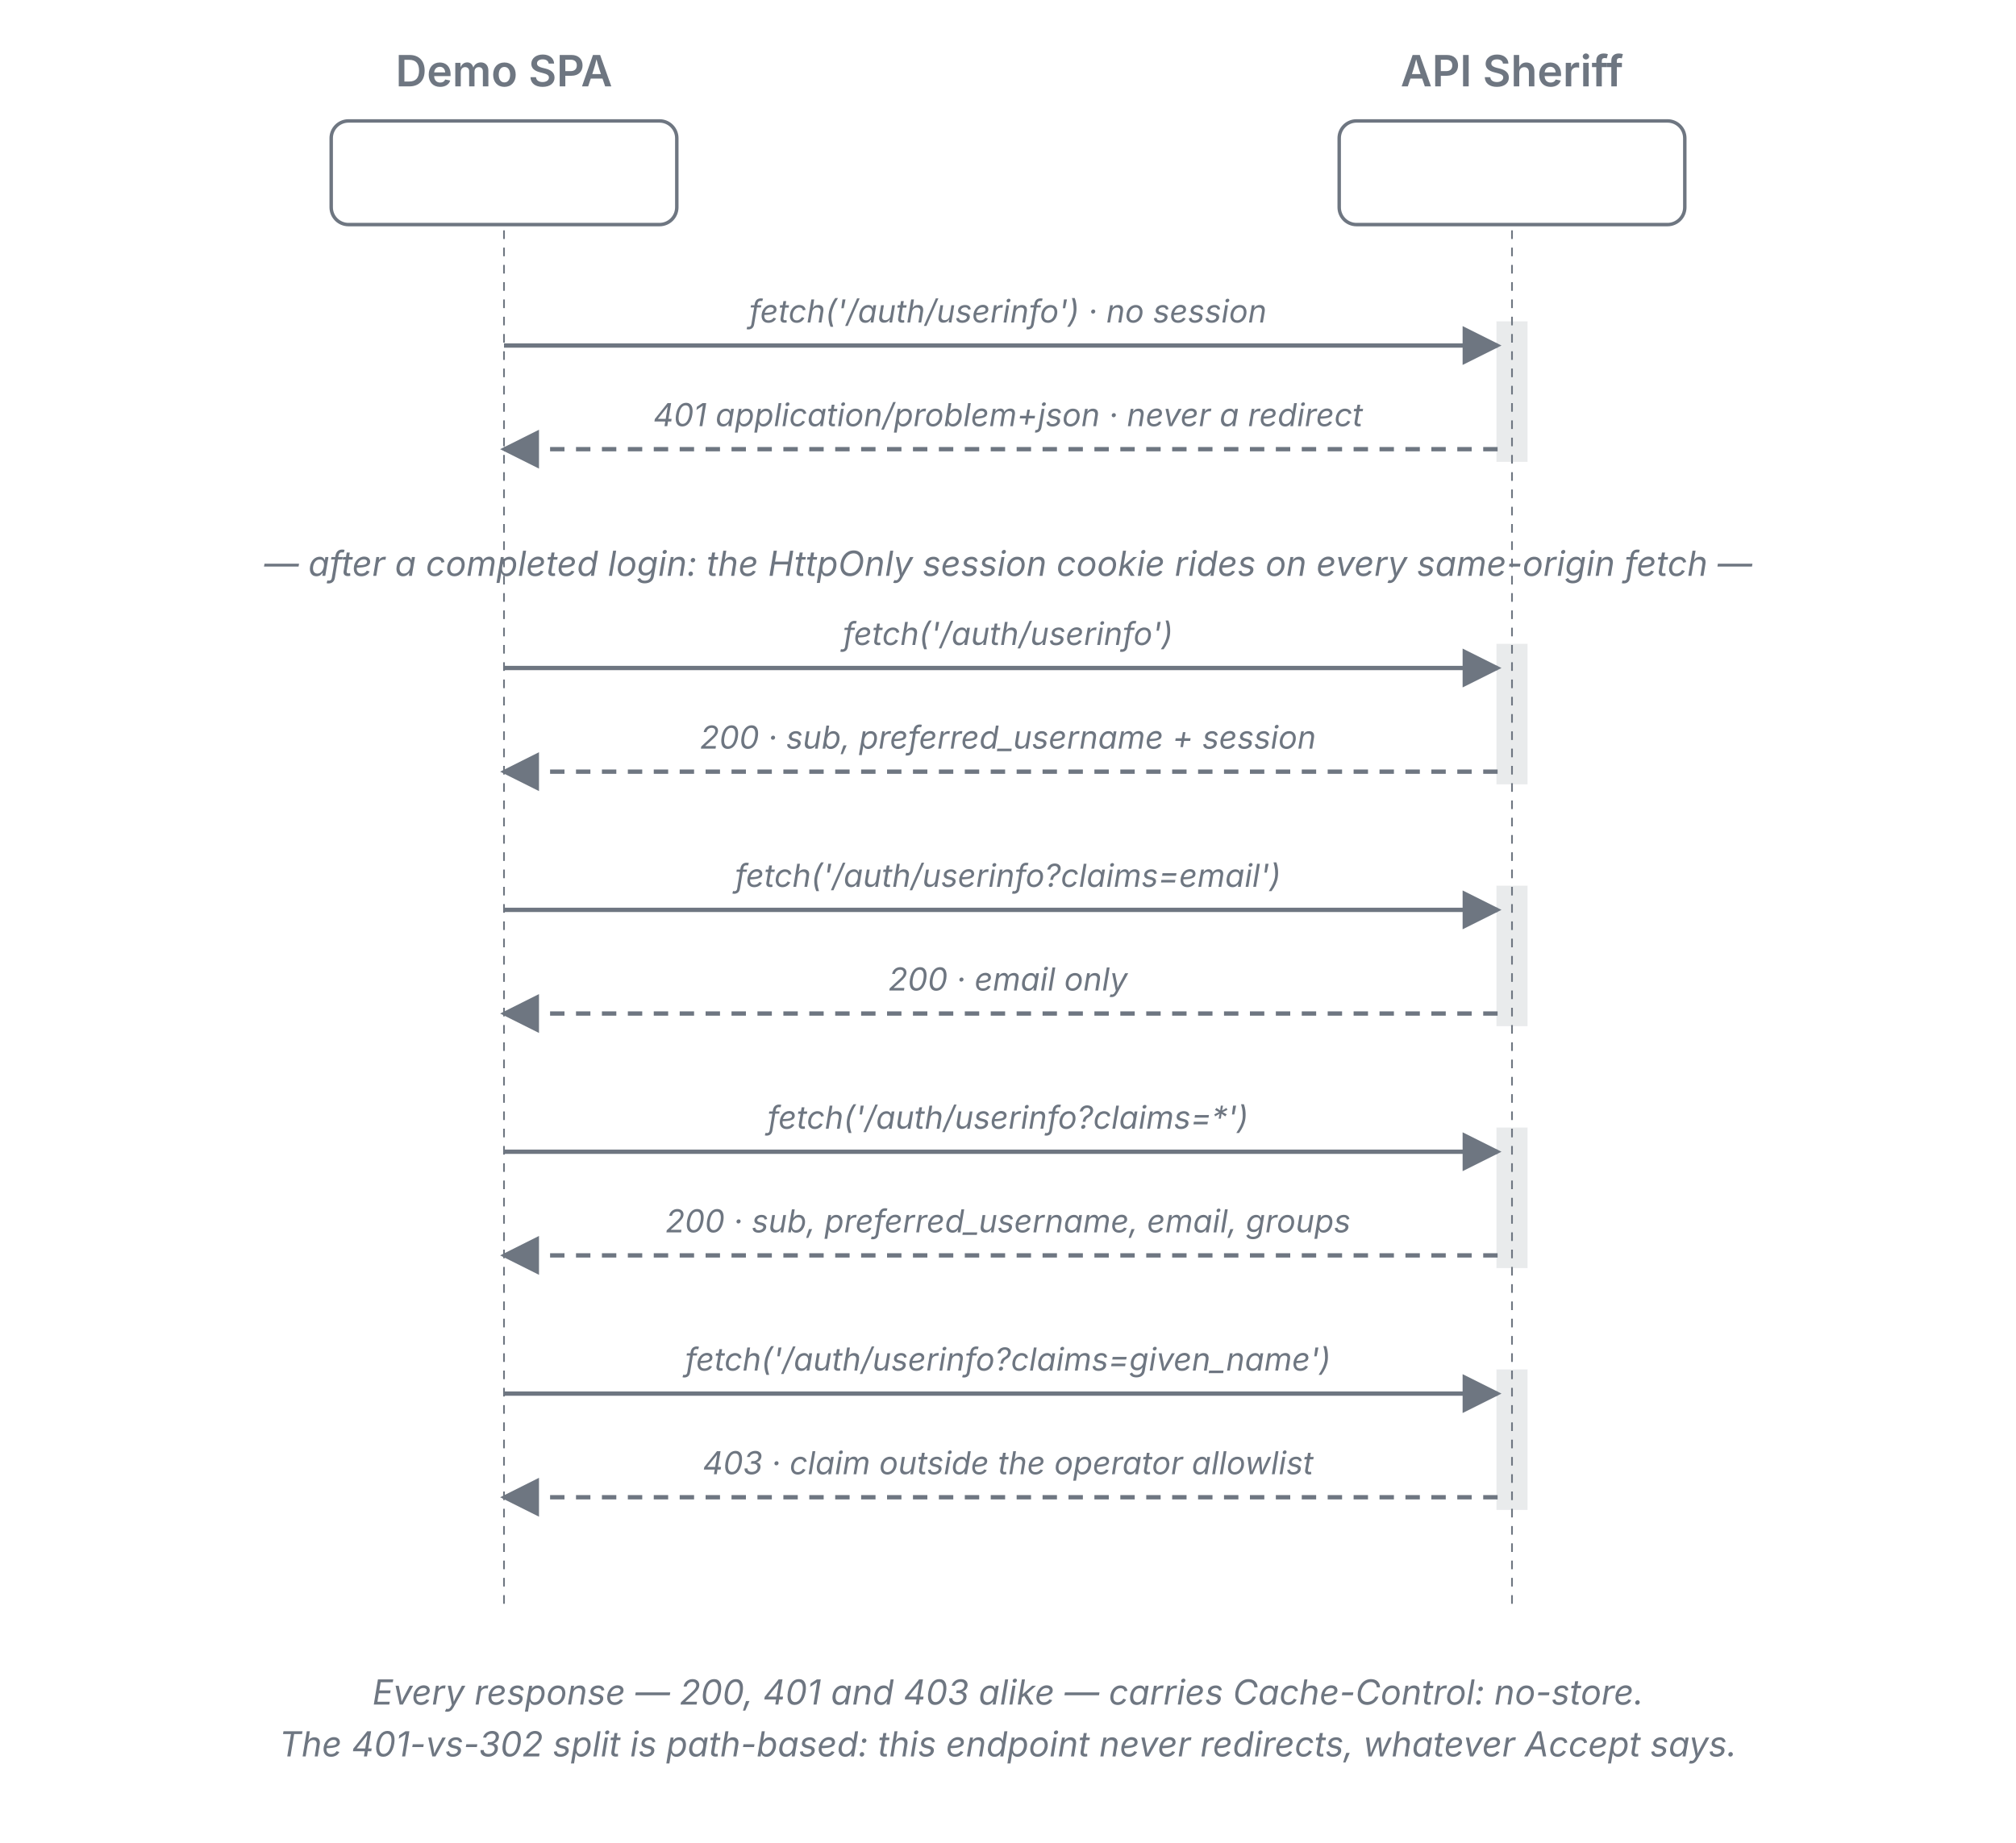
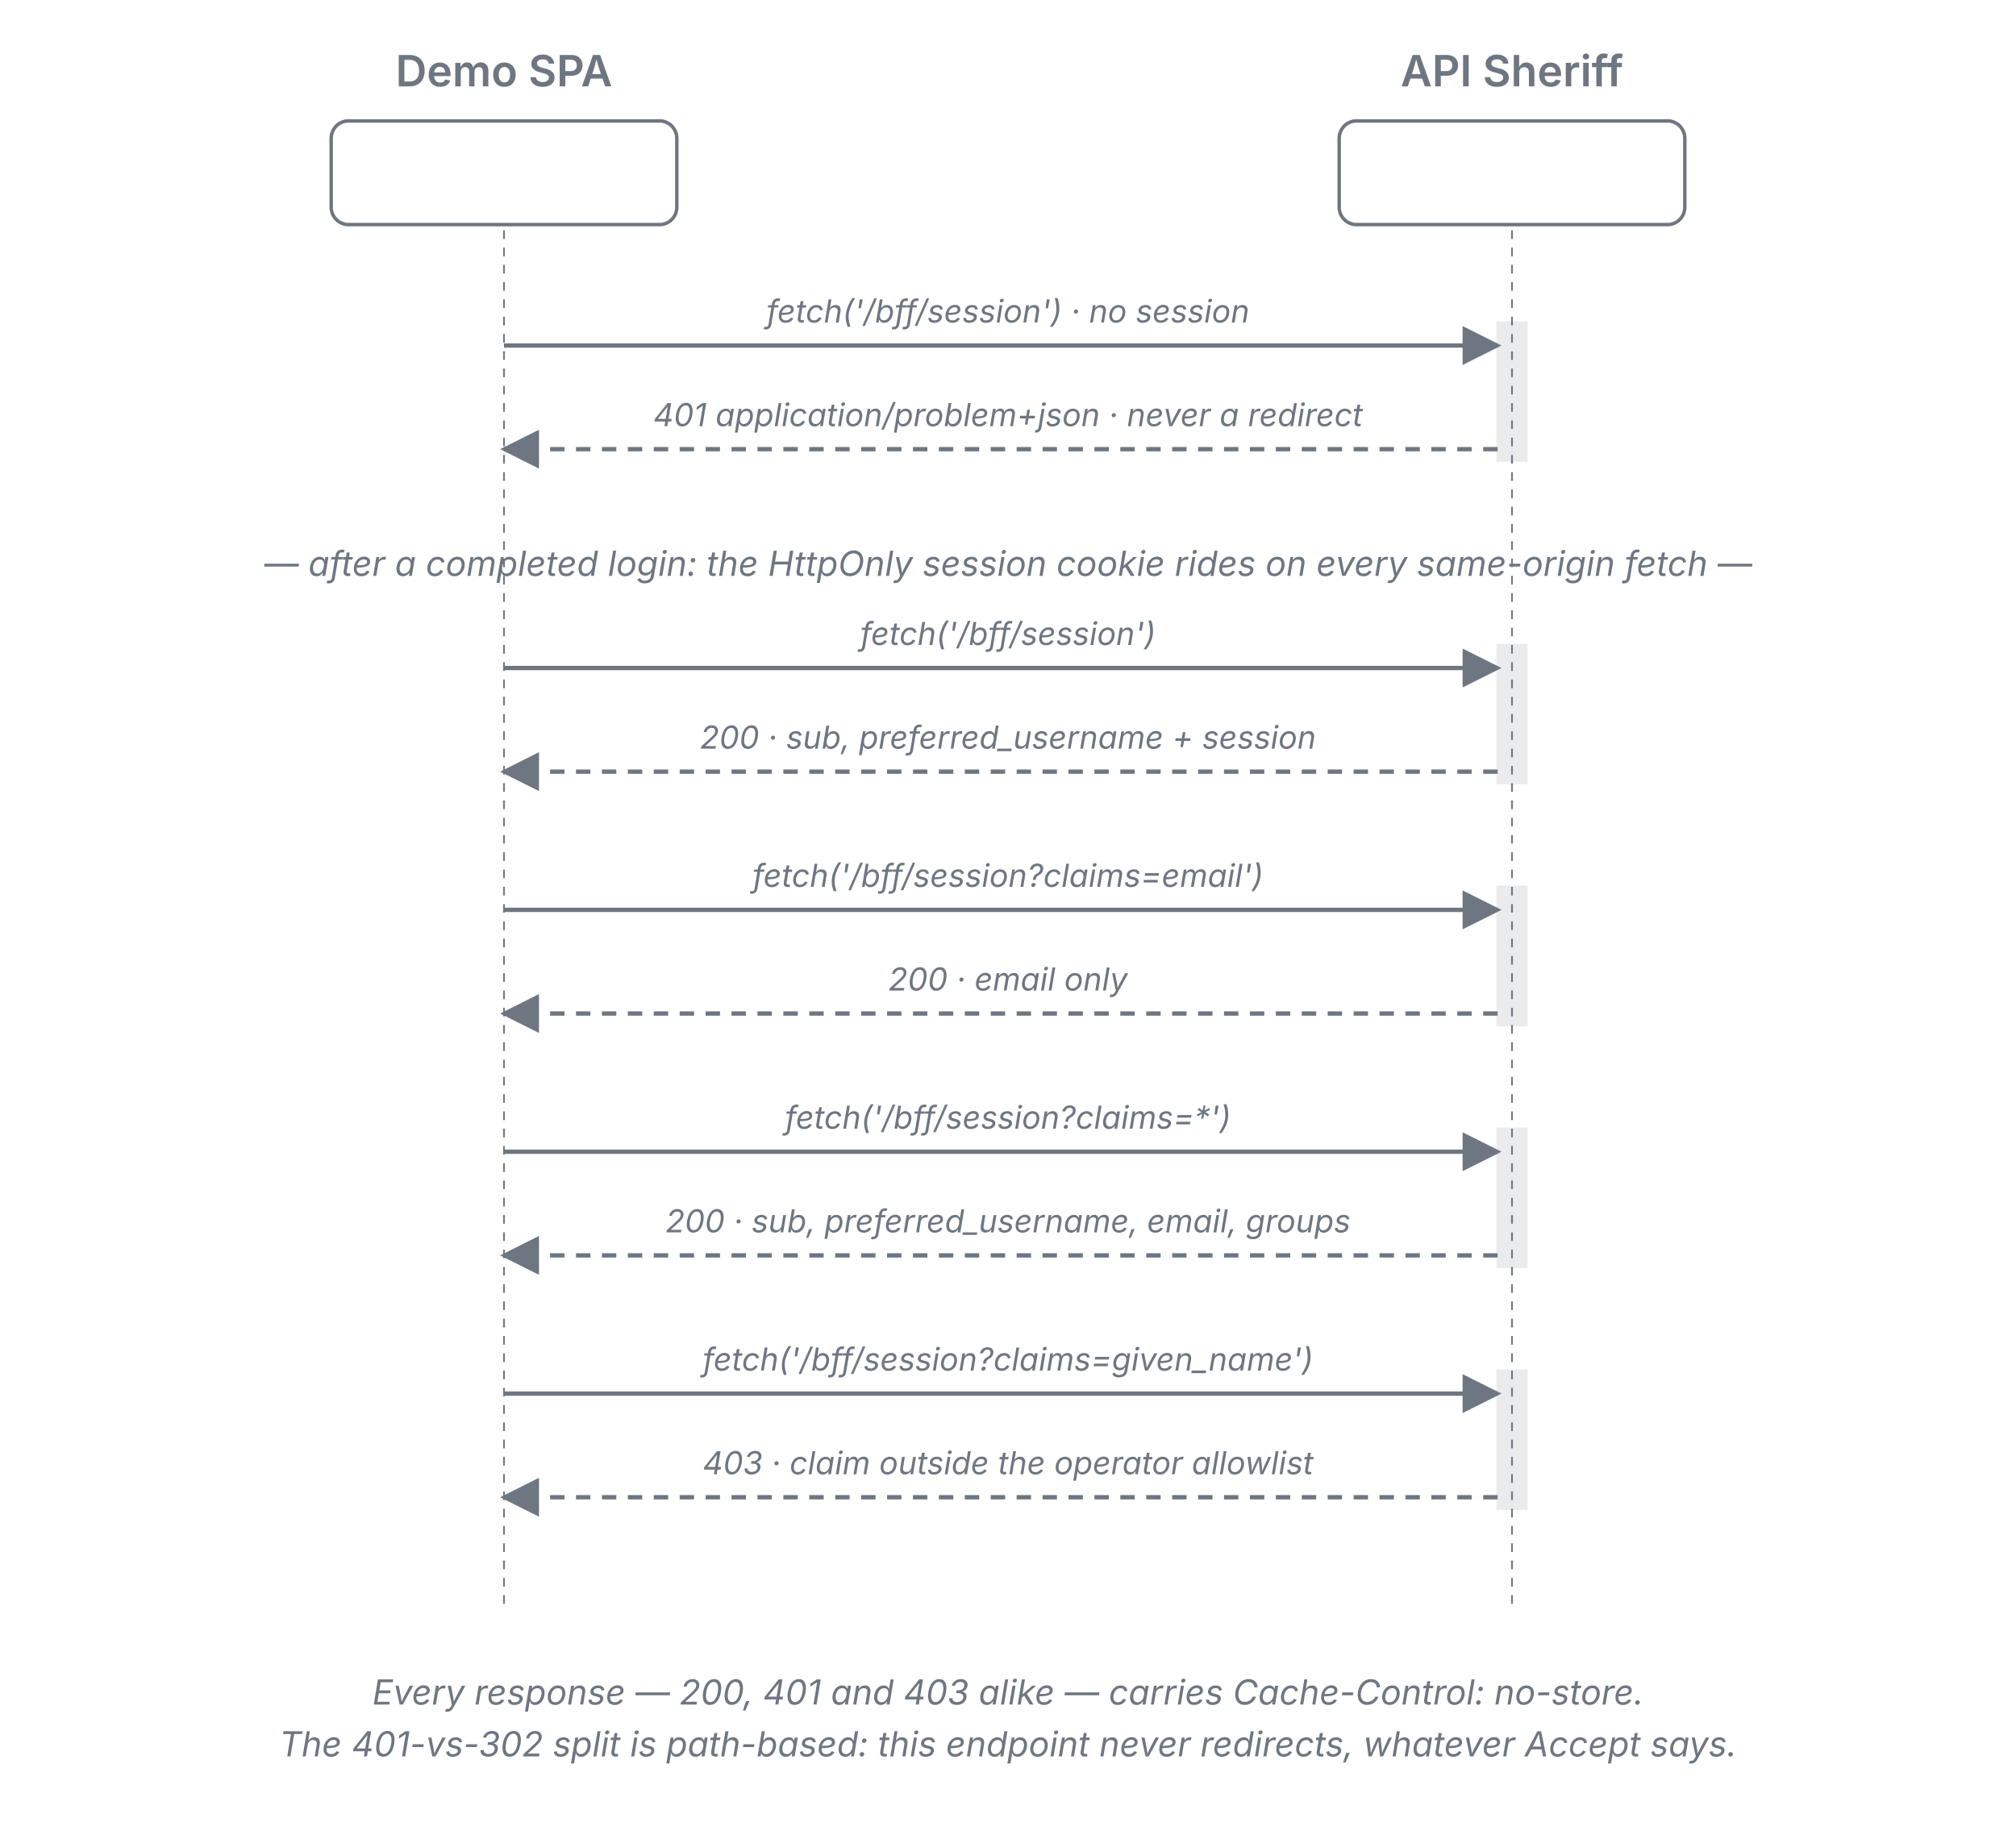
<svg xmlns="http://www.w3.org/2000/svg" viewBox="0 0 700 640" role="img" aria-labelledby="title desc" font-family="ui-sans-serif, -apple-system, system-ui, 'Segoe UI', sans-serif">
  <defs>
    <marker id="arrow" viewBox="0 0 10 10" refX="9" refY="5" markerWidth="9" markerHeight="9" orient="auto">
      <path d="M0,0 L10,5 L0,10 z" class="arrow-fill" />
    </marker>
    <style>
      .col-header   { font-size: 15px; font-weight: 600; fill: #6e7681; text-anchor: middle; }
      .stroke       { stroke: #6e7681; stroke-width: 1.2; fill: none; }
      .sep          { stroke: #6e7681; stroke-width: 0.6; stroke-dasharray: 3 3; }
      .arrow        { stroke: #6e7681; stroke-width: 1.5; fill: none; }
      .arrow-return { stroke: #6e7681; stroke-width: 1.5; fill: none; stroke-dasharray: 5 4; }
      .arrow-fill   { fill: #6e7681; }
      .arrow-lbl    { font-size: 11px; fill: #6e7681; text-anchor: middle; font-style: italic; }
      .activation   { stroke: #6e7681; stroke-width: 0.8; fill: #6e7681; opacity: 0.15; }
      .caption      { font-size: 12px; fill: #6e7681; text-anchor: middle; font-style: italic; }
    </style>
  </defs>
  <text x="175" y="30" class="col-header">Demo SPA</text>
  <rect class="stroke" x="115" y="42" width="120" height="36" rx="6" />
  <line class="sep" x1="175" y1="80" x2="175" y2="560" />
  <text x="525" y="30" class="col-header">API Sheriff</text>
  <rect class="stroke" x="465" y="42" width="120" height="36" rx="6" />
  <line class="sep" x1="525" y1="80" x2="525" y2="560" />
  <rect class="activation" x="520" y="112" width="10" height="48" />
  <rect class="activation" x="520" y="224" width="10" height="48" />
  <rect class="activation" x="520" y="308" width="10" height="48" />
  <rect class="activation" x="520" y="392" width="10" height="48" />
  <rect class="activation" x="520" y="476" width="10" height="48" />
  <line class="arrow" x1="175" y1="120" x2="520" y2="120" marker-end="url(#arrow)" />
-   <text x="350" y="112" class="arrow-lbl">fetch('/auth/userinfo') · no session</text>
+   <text x="350" y="112" class="arrow-lbl">fetch('/bff/session') · no session</text>
  <line class="arrow-return" x1="520" y1="156" x2="175" y2="156" marker-end="url(#arrow)" />
  <text x="350" y="148" class="arrow-lbl">401 application/problem+json · never a redirect</text>
  <text x="350" y="200" class="caption">— after a completed login: the HttpOnly session cookie rides on every same-origin fetch —</text>
  <line class="arrow" x1="175" y1="232" x2="520" y2="232" marker-end="url(#arrow)" />
-   <text x="350" y="224" class="arrow-lbl">fetch('/auth/userinfo')</text>
+   <text x="350" y="224" class="arrow-lbl">fetch('/bff/session')</text>
  <line class="arrow-return" x1="520" y1="268" x2="175" y2="268" marker-end="url(#arrow)" />
  <text x="350" y="260" class="arrow-lbl">200 · sub, preferred_username + session</text>
  <line class="arrow" x1="175" y1="316" x2="520" y2="316" marker-end="url(#arrow)" />
-   <text x="350" y="308" class="arrow-lbl">fetch('/auth/userinfo?claims=email')</text>
+   <text x="350" y="308" class="arrow-lbl">fetch('/bff/session?claims=email')</text>
  <line class="arrow-return" x1="520" y1="352" x2="175" y2="352" marker-end="url(#arrow)" />
  <text x="350" y="344" class="arrow-lbl">200 · email only</text>
  <line class="arrow" x1="175" y1="400" x2="520" y2="400" marker-end="url(#arrow)" />
-   <text x="350" y="392" class="arrow-lbl">fetch('/auth/userinfo?claims=*')</text>
+   <text x="350" y="392" class="arrow-lbl">fetch('/bff/session?claims=*')</text>
  <line class="arrow-return" x1="520" y1="436" x2="175" y2="436" marker-end="url(#arrow)" />
  <text x="350" y="428" class="arrow-lbl">200 · sub, preferred_username, email, groups</text>
  <line class="arrow" x1="175" y1="484" x2="520" y2="484" marker-end="url(#arrow)" />
-   <text x="350" y="476" class="arrow-lbl">fetch('/auth/userinfo?claims=given_name')</text>
+   <text x="350" y="476" class="arrow-lbl">fetch('/bff/session?claims=given_name')</text>
  <line class="arrow-return" x1="520" y1="520" x2="175" y2="520" marker-end="url(#arrow)" />
  <text x="350" y="512" class="arrow-lbl">403 · claim outside the operator allowlist</text>
  <text x="350" y="592" class="caption">Every response — 200, 401 and 403 alike — carries Cache-Control: no-store.</text>
  <text x="350" y="610" class="caption">The 401-vs-302 split is path-based: this endpoint never redirects, whatever Accept says.</text>
</svg>
